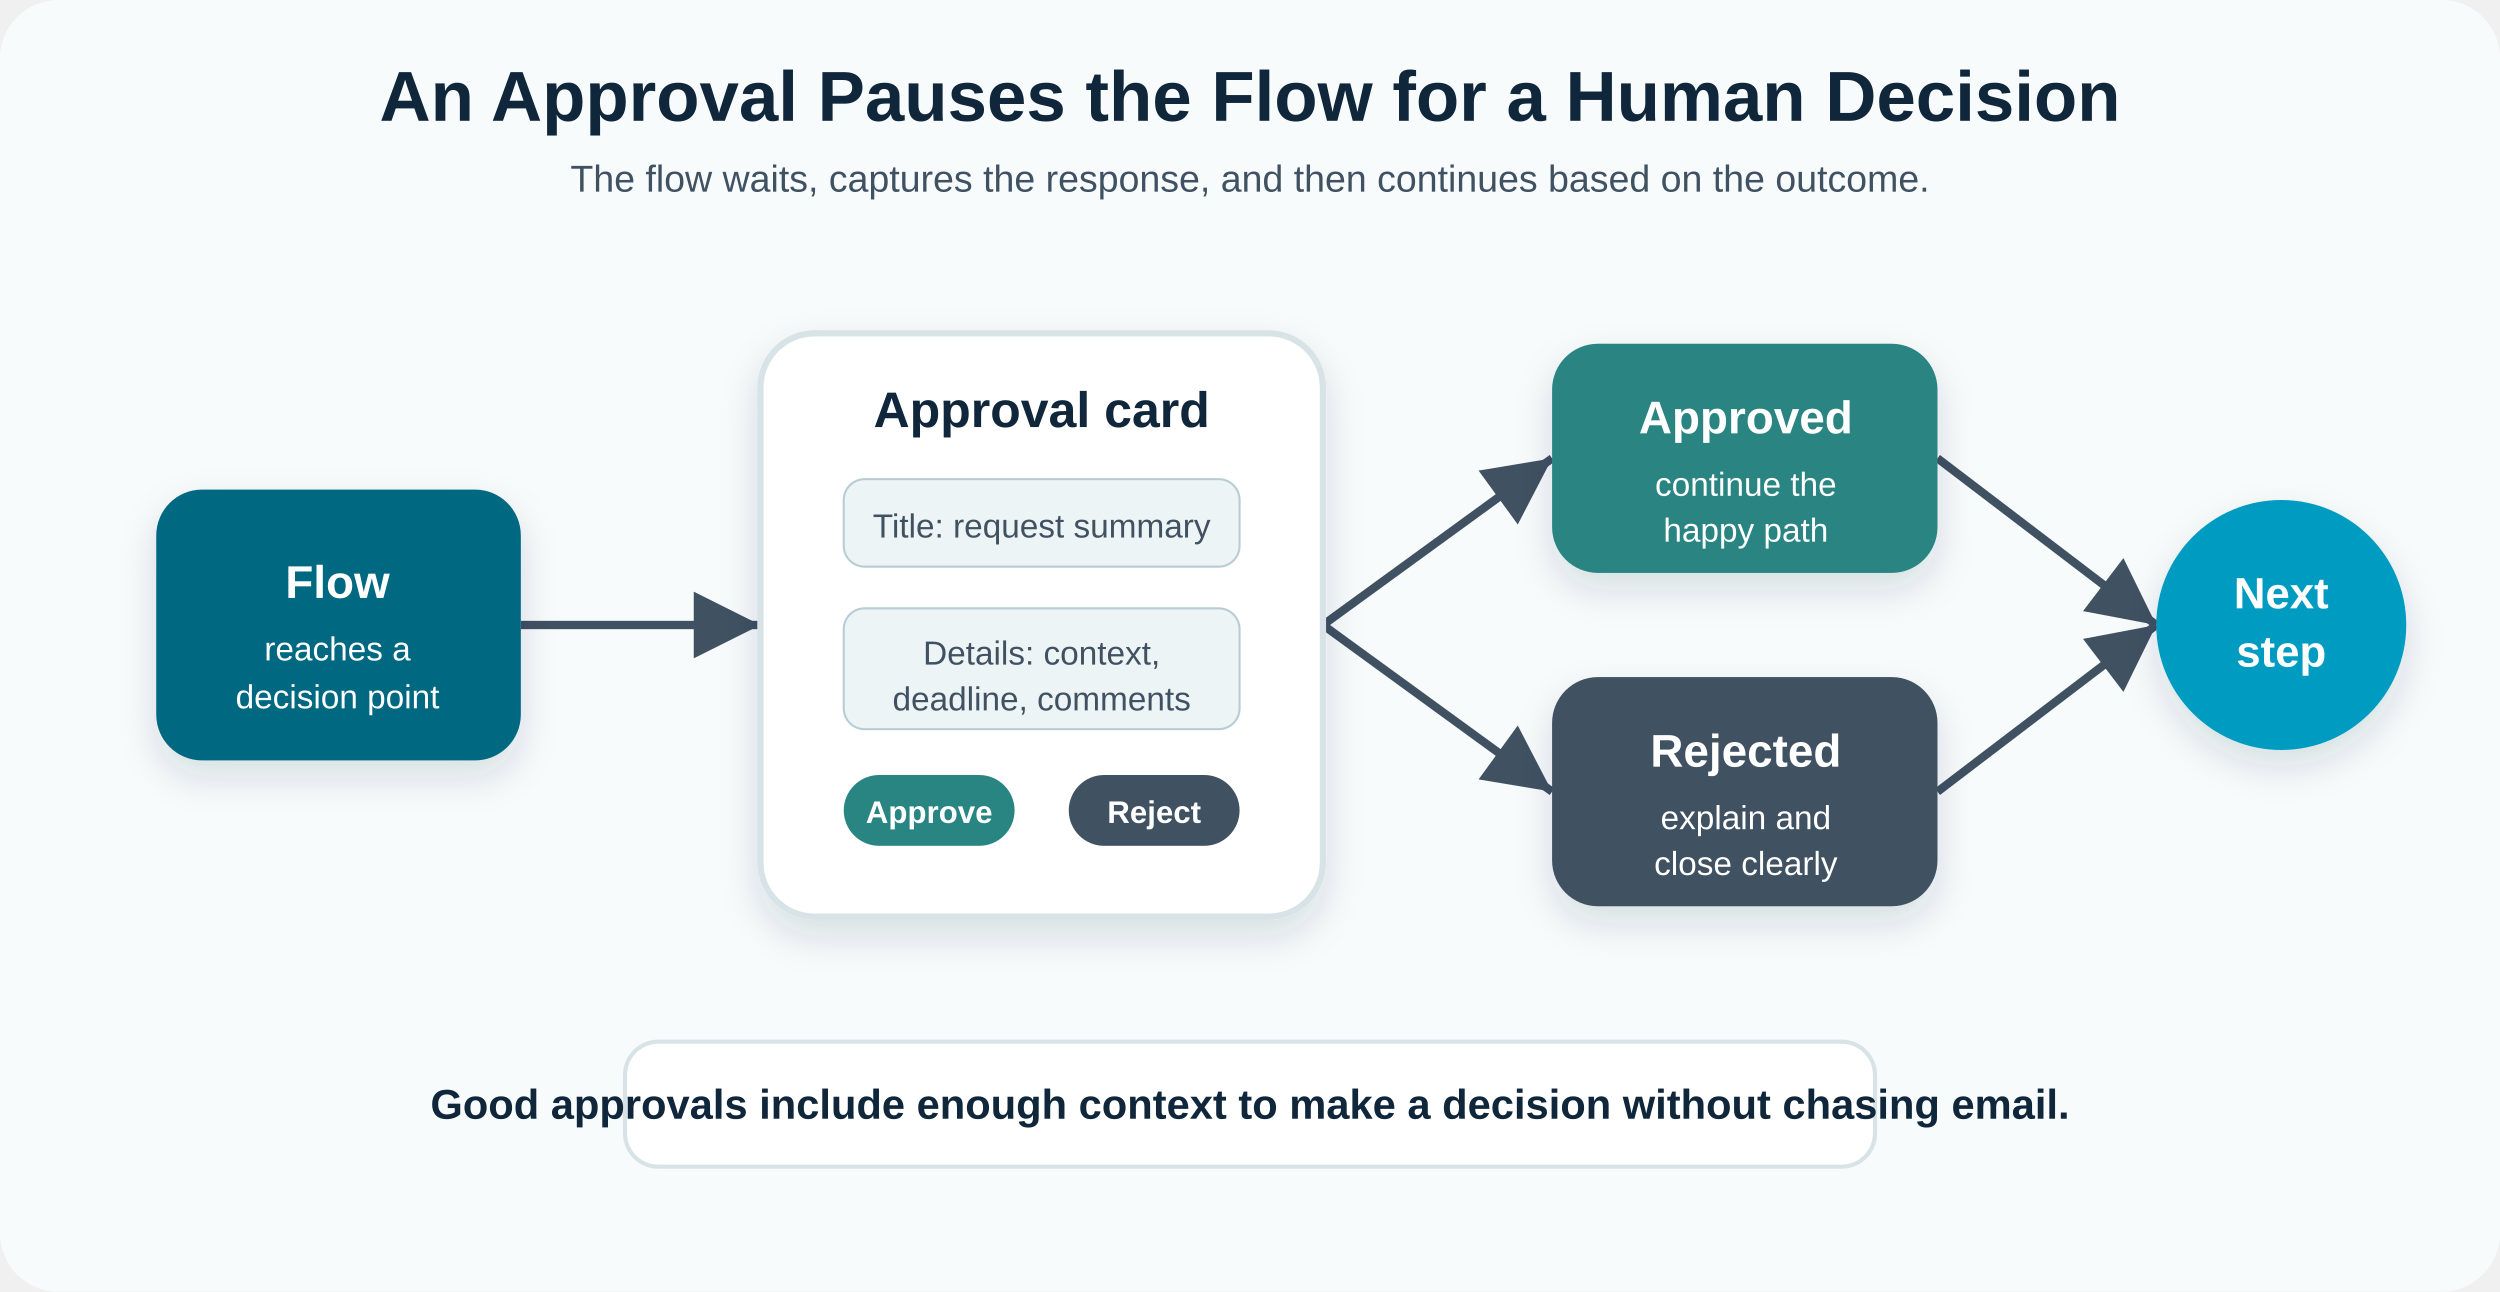
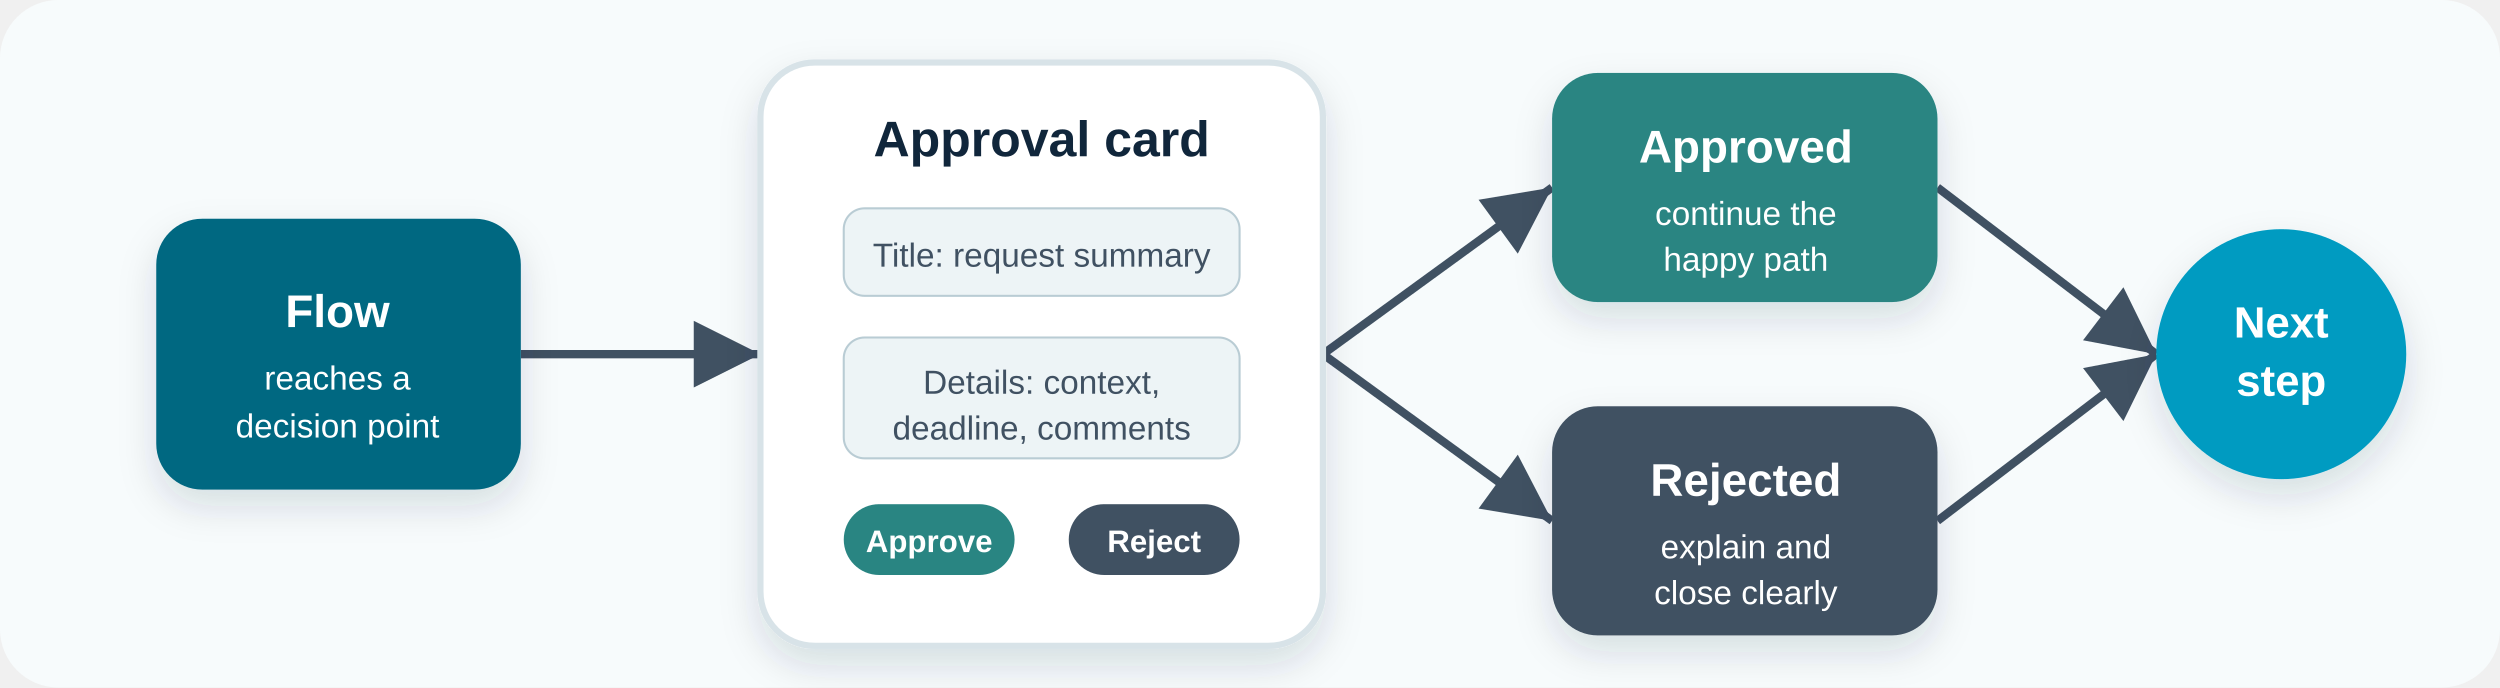
- <svg xmlns="http://www.w3.org/2000/svg" width="1200" height="620" viewBox="0 0 1200 620" role="img" aria-labelledby="title desc">
+ <svg xmlns="http://www.w3.org/2000/svg" width="1200" height="330" viewBox="0 130 1200 330" role="img" aria-labelledby="title desc">
  <defs>
    <filter id="shadow" x="-10%" y="-20%" width="120%" height="140%">
      <feDropShadow dx="0" dy="8" stdDeviation="9" flood-color="#10263b" flood-opacity="0.14" />
    </filter>
    <marker id="arrow" markerWidth="12" markerHeight="12" refX="10" refY="6" orient="auto">
      <path d="M2 2 L10 6 L2 10 Z" fill="#405162" />
    </marker>
  </defs>
-   <rect width="1200" height="620" rx="28" fill="#f7fbfc" />
-   <text x="600" y="58" text-anchor="middle" font-family="Arial, sans-serif" font-size="34" font-weight="700" fill="#10263b">An Approval Pauses the Flow for a Human Decision</text>
-   <text x="600" y="92" text-anchor="middle" font-family="Arial, sans-serif" font-size="18" fill="#405162">The flow waits, captures the response, and then continues based on the outcome.</text>
+   <rect y="130" width="1200" height="330" rx="28" fill="#f7fbfc" />
  <g stroke="#405162" stroke-width="4" fill="none" marker-end="url(#arrow)">
    <path d="M250 300 L365 300" />
    <path d="M635 300 L745 220" />
    <path d="M635 300 L745 380" />
    <path d="M930 220 L1035 300" />
    <path d="M930 380 L1035 300" />
  </g>
  <g font-family="Arial, sans-serif" text-anchor="middle" filter="url(#shadow)">
    <rect x="75" y="235" width="175" height="130" rx="22" fill="#006781" />
    <rect x="365" y="160" width="270" height="280" rx="26" fill="#ffffff" stroke="#d8e3e8" stroke-width="3" />
    <rect x="745" y="165" width="185" height="110" rx="22" fill="#298582" />
    <rect x="745" y="325" width="185" height="110" rx="22" fill="#405162" />
    <rect x="1035" y="240" width="120" height="120" rx="60" fill="#009bc1" />
  </g>
  <g font-family="Arial, sans-serif" text-anchor="middle">
    <text x="162" y="287" font-size="22" font-weight="700" fill="#ffffff">Flow</text>
    <text x="162" y="317" font-size="16" fill="#ffffff">reaches a</text>
    <text x="162" y="340" font-size="16" fill="#ffffff">decision point</text>
    <text x="500" y="205" font-size="24" font-weight="700" fill="#10263b">Approval card</text>
    <rect x="405" y="230" width="190" height="42" rx="10" fill="#edf4f6" stroke="#b9ccd4" />
    <text x="500" y="258" font-size="16" fill="#405162">Title: request summary</text>
    <rect x="405" y="292" width="190" height="58" rx="10" fill="#edf4f6" stroke="#b9ccd4" />
    <text x="500" y="319" font-size="16" fill="#405162">Details: context,</text>
    <text x="500" y="341" font-size="16" fill="#405162">deadline, comments</text>
    <rect x="405" y="372" width="82" height="34" rx="17" fill="#298582" />
    <text x="446" y="395" font-size="15" font-weight="700" fill="#ffffff">Approve</text>
    <rect x="513" y="372" width="82" height="34" rx="17" fill="#405162" />
    <text x="554" y="395" font-size="15" font-weight="700" fill="#ffffff">Reject</text>
    <text x="838" y="208" font-size="22" font-weight="700" fill="#ffffff">Approved</text>
    <text x="838" y="238" font-size="16" fill="#ffffff">continue the</text>
    <text x="838" y="260" font-size="16" fill="#ffffff">happy path</text>
    <text x="838" y="368" font-size="22" font-weight="700" fill="#ffffff">Rejected</text>
    <text x="838" y="398" font-size="16" fill="#ffffff">explain and</text>
    <text x="838" y="420" font-size="16" fill="#ffffff">close clearly</text>
    <text x="1095" y="292" font-size="21" font-weight="700" fill="#ffffff">Next</text>
    <text x="1095" y="320" font-size="21" font-weight="700" fill="#ffffff">step</text>
  </g>
-   <rect x="300" y="500" width="600" height="60" rx="16" fill="#ffffff" stroke="#d8e3e8" stroke-width="2" />
-   <text x="600" y="537" text-anchor="middle" font-family="Arial, sans-serif" font-size="20" font-weight="700" fill="#10263b">Good approvals include enough context to make a decision without chasing email.</text>
</svg>
